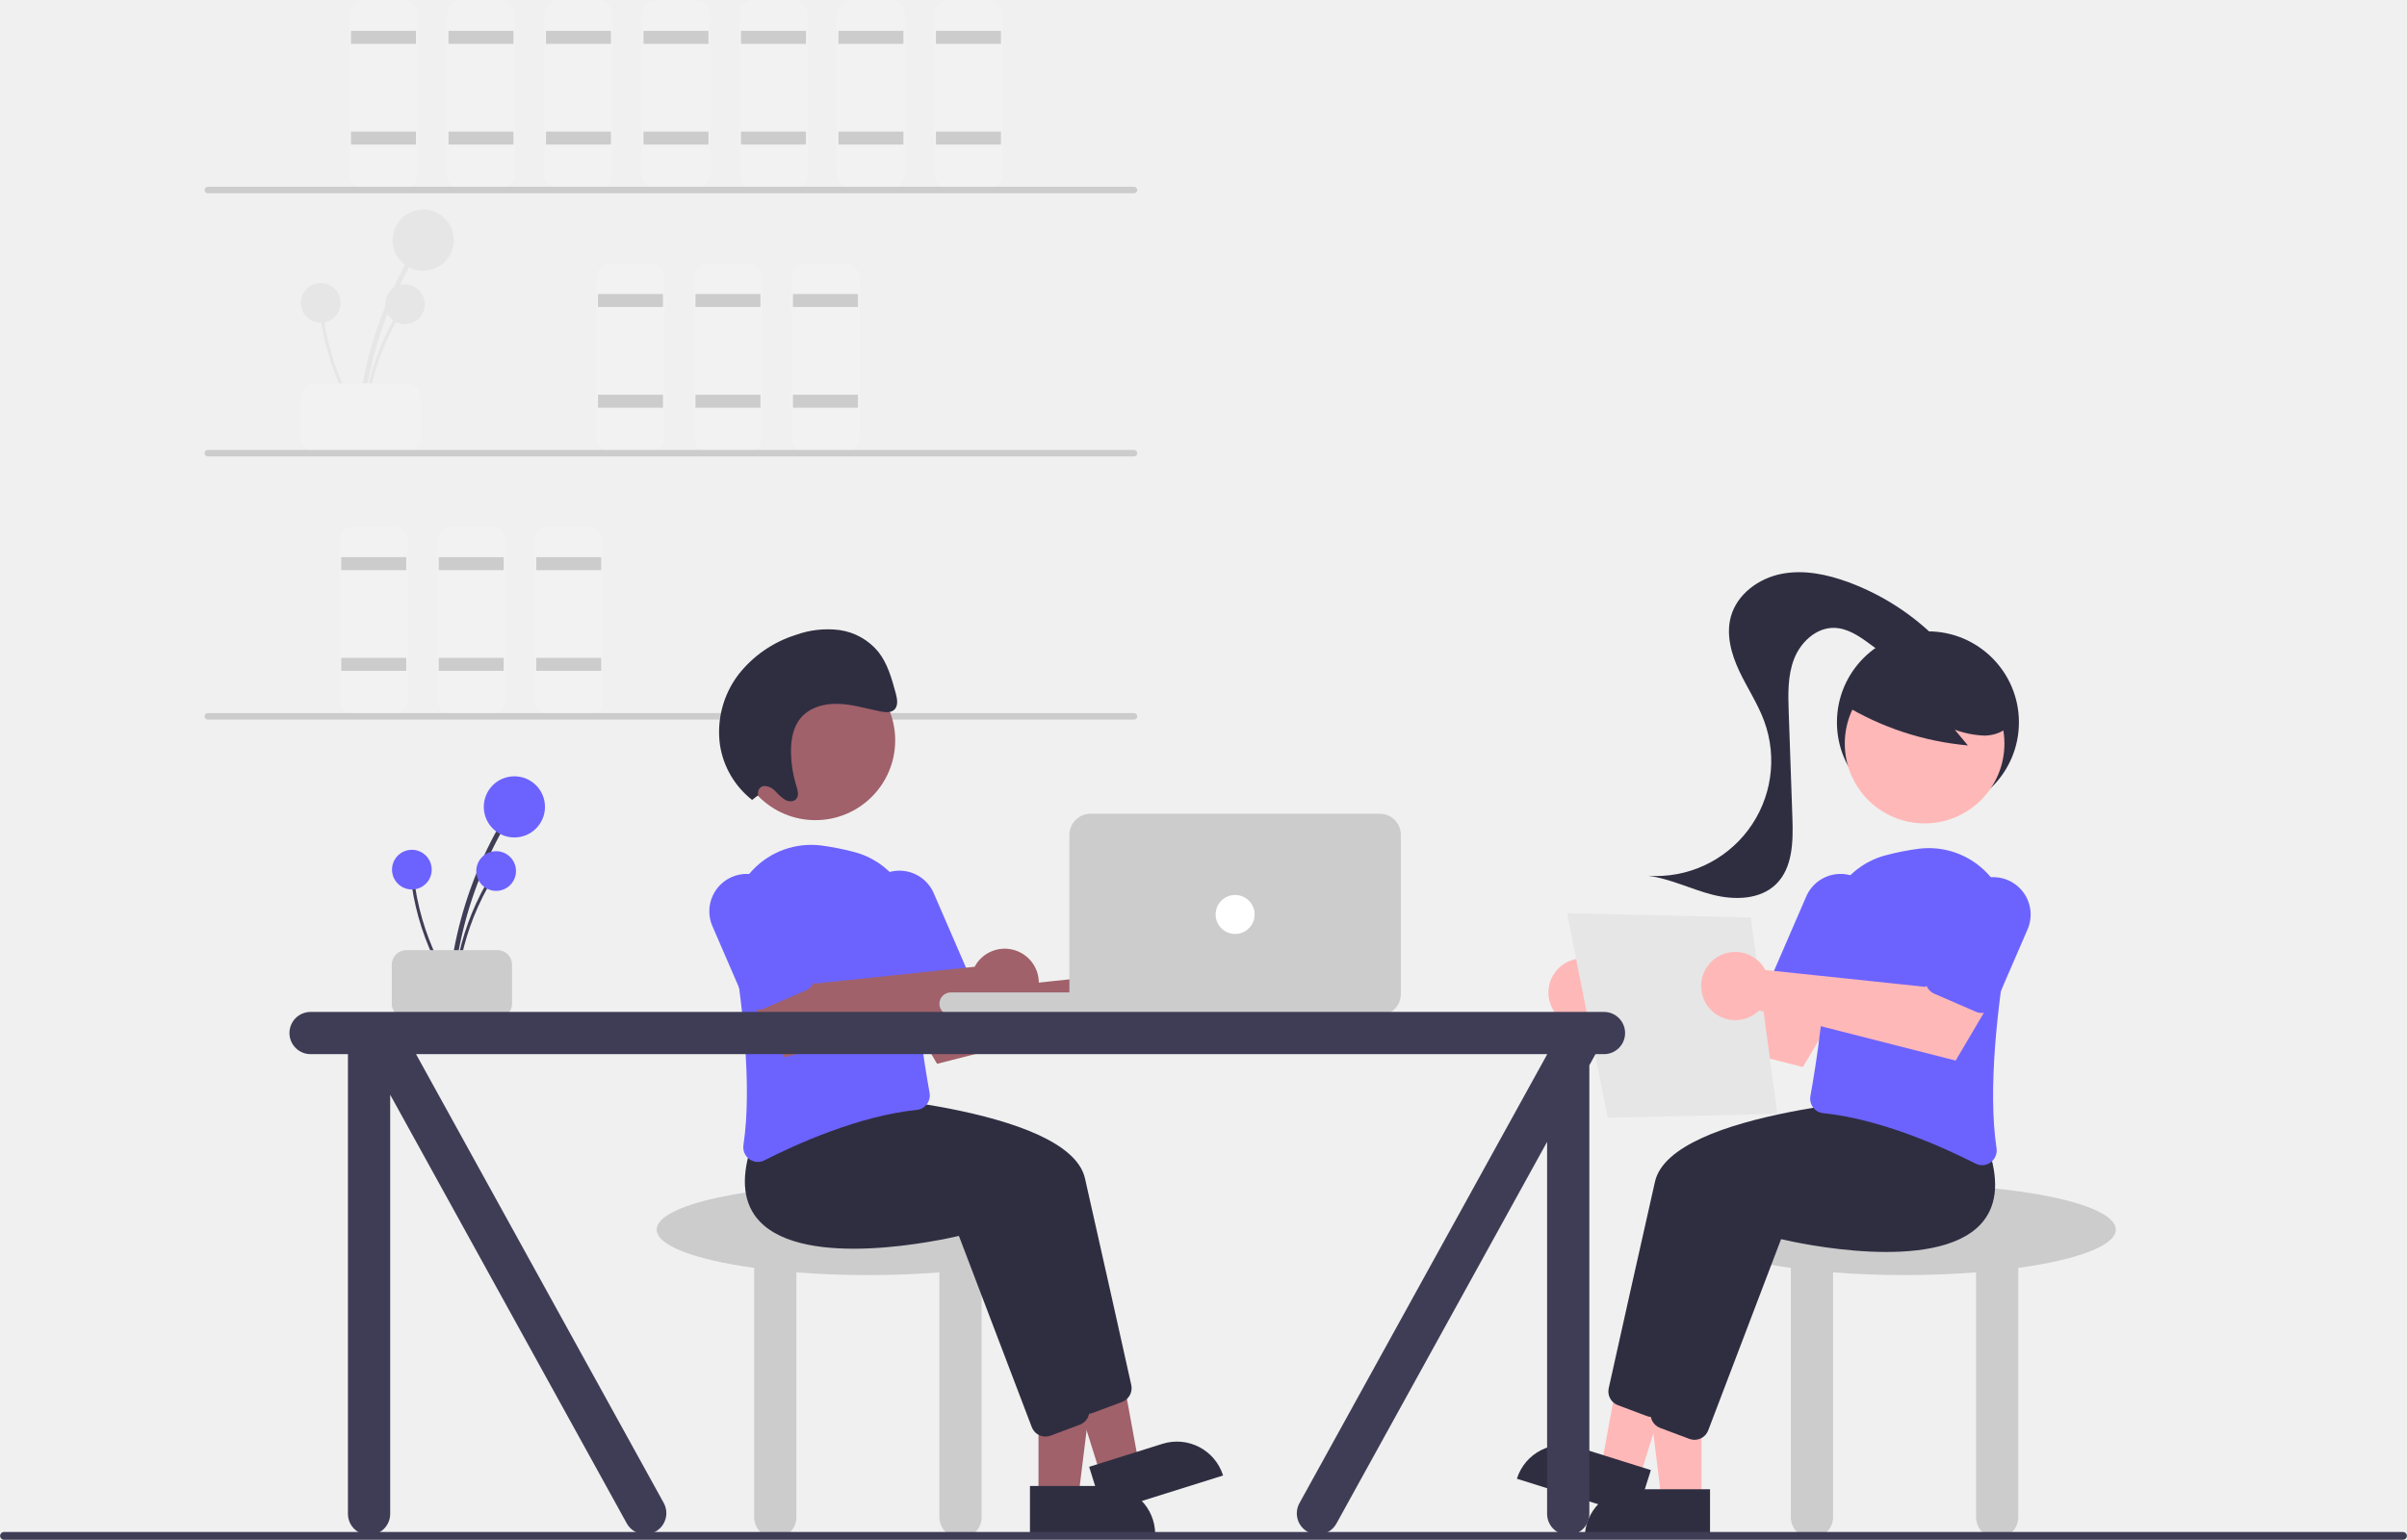
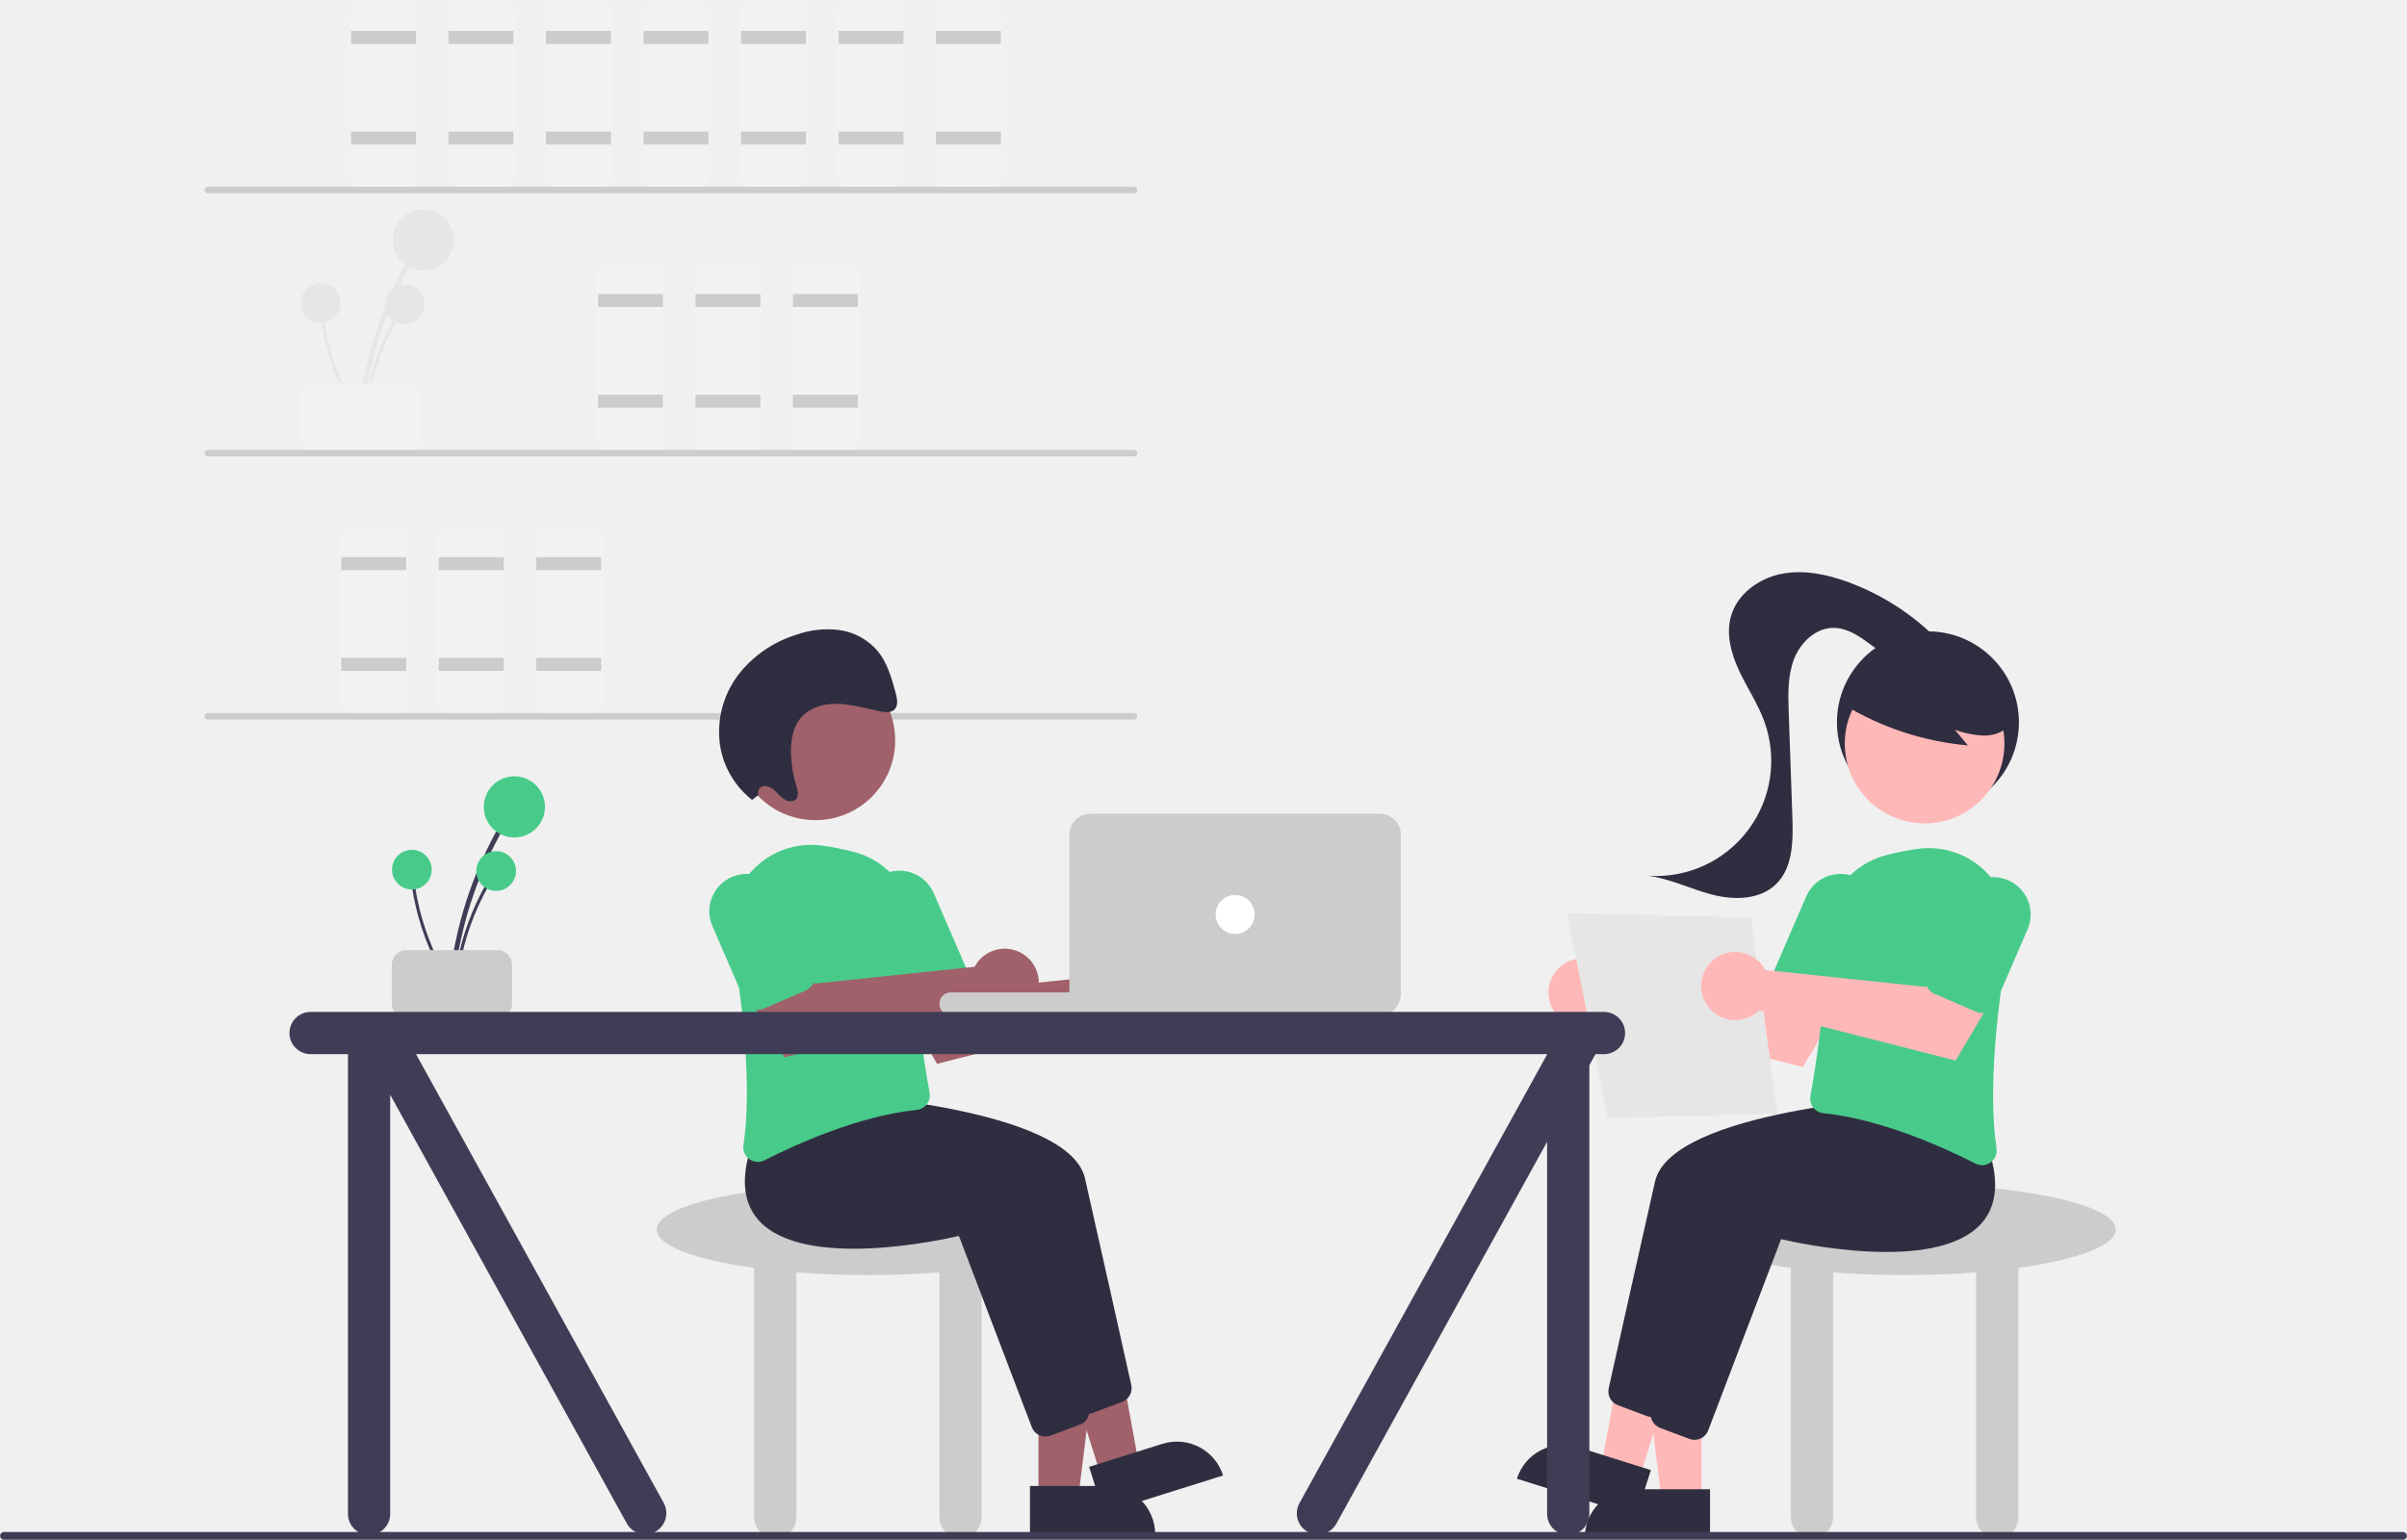
<svg xmlns="http://www.w3.org/2000/svg" data-name="Layer 1" width="740.675" height="473.949" viewBox="0 0 740.675 473.949">
  <path d="M341.173,342.449a122.042,122.042,0,0,1,10.101-38.517q2.28-5.092,5.018-9.961a.744.744,0,0,0-1.284-.75,123.728,123.728,0,0,0-13.768,37.982q-1.034,5.584-1.554,11.246c-.088.952,1.399.946,1.486,0Z" transform="translate(-229.6623 -213.0257)" fill="#e6e6e6" />
  <circle cx="130.23" cy="73.914" r="9.414" fill="#e6e6e6" />
  <path d="M342.136,342.699a79.174,79.174,0,0,1,6.553-24.988q1.479-3.304,3.255-6.462a.483.483,0,0,0-.833-.487,80.268,80.268,0,0,0-8.932,24.641q-.671,3.622-1.008,7.296c-.057.618.908.614.964,0Z" transform="translate(-229.6623 -213.0257)" fill="#e6e6e6" />
  <circle cx="124.618" cy="93.662" r="6.108" fill="#e6e6e6" />
  <path d="M340.919,342.122a79.174,79.174,0,0,1-10.202-23.733q-.866-3.515-1.408-7.097a.483.483,0,0,0-.956.128,80.269,80.269,0,0,0,8.113,24.922q1.699,3.269,3.693,6.373c.335.522,1.093-.074.76-.593Z" transform="translate(-229.6623 -213.0257)" fill="#e6e6e6" />
  <circle cx="98.683" cy="93.233" r="6.108" fill="#e6e6e6" />
  <path d="M322.169,347.526v-12a4.505,4.505,0,0,1,4.5-4.5h28a4.505,4.505,0,0,1,4.5,4.5v12a4.505,4.505,0,0,1-4.5,4.5h-28A4.505,4.505,0,0,1,322.169,347.526Z" transform="translate(-229.6623 -213.0257)" fill="#f2f2f2" style="isolation:isolate" />
  <path d="M353.669,271.026h-12a4.505,4.505,0,0,1-4.5-4.5v-49a4.505,4.505,0,0,1,4.5-4.5h12a4.505,4.505,0,0,1,4.5,4.5v49A4.505,4.505,0,0,1,353.669,271.026Z" transform="translate(-229.6623 -213.0257)" fill="#f2f2f2" style="isolation:isolate" />
  <rect x="108.007" y="9.5" width="20" height="4" fill="#ccc" />
  <rect x="108.007" y="40.5" width="20" height="4" fill="#ccc" />
  <path d="M383.669,271.026h-12a4.505,4.505,0,0,1-4.5-4.5v-49a4.505,4.505,0,0,1,4.5-4.5h12a4.505,4.505,0,0,1,4.5,4.5v49A4.505,4.505,0,0,1,383.669,271.026Z" transform="translate(-229.6623 -213.0257)" fill="#f2f2f2" style="isolation:isolate" />
  <rect x="138.007" y="9.5" width="20" height="4" fill="#ccc" />
  <rect x="138.007" y="40.5" width="20" height="4" fill="#ccc" />
  <path d="M413.669,271.026h-12a4.505,4.505,0,0,1-4.5-4.5v-49a4.505,4.505,0,0,1,4.5-4.5h12a4.505,4.505,0,0,1,4.5,4.5v49A4.505,4.505,0,0,1,413.669,271.026Z" transform="translate(-229.6623 -213.0257)" fill="#f2f2f2" style="isolation:isolate" />
  <rect x="168.007" y="9.5" width="20" height="4" fill="#ccc" />
  <rect x="168.007" y="40.5" width="20" height="4" fill="#ccc" />
  <path d="M429.669,352.026h-12a4.505,4.505,0,0,1-4.5-4.5v-49a4.505,4.505,0,0,1,4.5-4.5h12a4.505,4.505,0,0,1,4.5,4.5v49A4.505,4.505,0,0,1,429.669,352.026Z" transform="translate(-229.6623 -213.0257)" fill="#f2f2f2" style="isolation:isolate" />
  <rect x="184.007" y="90.5" width="20" height="4" fill="#ccc" />
  <rect x="184.007" y="121.5" width="20" height="4" fill="#ccc" />
  <path d="M459.669,352.026h-12a4.505,4.505,0,0,1-4.5-4.5v-49a4.505,4.505,0,0,1,4.5-4.5h12a4.505,4.505,0,0,1,4.5,4.5v49A4.505,4.505,0,0,1,459.669,352.026Z" transform="translate(-229.6623 -213.0257)" fill="#f2f2f2" style="isolation:isolate" />
  <rect x="214.007" y="90.5" width="20" height="4" fill="#ccc" />
  <rect x="214.007" y="121.5" width="20" height="4" fill="#ccc" />
  <path d="M489.669,352.026h-12a4.505,4.505,0,0,1-4.5-4.5v-49a4.505,4.505,0,0,1,4.5-4.5h12a4.505,4.505,0,0,1,4.5,4.5v49A4.505,4.505,0,0,1,489.669,352.026Z" transform="translate(-229.6623 -213.0257)" fill="#f2f2f2" style="isolation:isolate" />
  <rect x="244.007" y="90.5" width="20" height="4" fill="#ccc" />
  <rect x="244.007" y="121.5" width="20" height="4" fill="#ccc" />
  <path d="M350.669,433.026h-12a4.505,4.505,0,0,1-4.5-4.5v-49a4.505,4.505,0,0,1,4.5-4.5h12a4.505,4.505,0,0,1,4.5,4.5v49A4.505,4.505,0,0,1,350.669,433.026Z" transform="translate(-229.6623 -213.0257)" fill="#f2f2f2" style="isolation:isolate" />
  <rect x="105.007" y="171.5" width="20" height="4" fill="#ccc" />
  <rect x="105.007" y="202.5" width="20" height="4" fill="#ccc" />
  <path d="M380.669,433.026h-12a4.505,4.505,0,0,1-4.5-4.5v-49a4.505,4.505,0,0,1,4.5-4.5h12a4.505,4.505,0,0,1,4.5,4.5v49A4.505,4.505,0,0,1,380.669,433.026Z" transform="translate(-229.6623 -213.0257)" fill="#f2f2f2" style="isolation:isolate" />
  <rect x="135.007" y="171.5" width="20" height="4" fill="#ccc" />
  <rect x="135.007" y="202.5" width="20" height="4" fill="#ccc" />
  <path d="M410.669,433.026h-12a4.505,4.505,0,0,1-4.5-4.5v-49a4.505,4.505,0,0,1,4.5-4.5h12a4.505,4.505,0,0,1,4.5,4.5v49A4.505,4.505,0,0,1,410.669,433.026Z" transform="translate(-229.6623 -213.0257)" fill="#f2f2f2" style="isolation:isolate" />
  <rect x="165.007" y="171.5" width="20" height="4" fill="#ccc" />
  <rect x="165.007" y="202.5" width="20" height="4" fill="#ccc" />
  <path d="M443.669,271.026h-12a4.505,4.505,0,0,1-4.5-4.5v-49a4.505,4.505,0,0,1,4.5-4.5h12a4.505,4.505,0,0,1,4.5,4.5v49A4.505,4.505,0,0,1,443.669,271.026Z" transform="translate(-229.6623 -213.0257)" fill="#f2f2f2" style="isolation:isolate" />
  <rect x="198.007" y="9.5" width="20" height="4" fill="#ccc" />
  <rect x="198.007" y="40.5" width="20" height="4" fill="#ccc" />
  <path d="M473.669,271.026h-12a4.505,4.505,0,0,1-4.5-4.5v-49a4.505,4.505,0,0,1,4.5-4.5h12a4.505,4.505,0,0,1,4.5,4.5v49A4.505,4.505,0,0,1,473.669,271.026Z" transform="translate(-229.6623 -213.0257)" fill="#f2f2f2" style="isolation:isolate" />
  <rect x="228.007" y="9.5" width="20" height="4" fill="#ccc" />
  <rect x="228.007" y="40.5" width="20" height="4" fill="#ccc" />
  <path d="M503.669,271.026h-12a4.505,4.505,0,0,1-4.5-4.5v-49a4.505,4.505,0,0,1,4.5-4.5h12a4.505,4.505,0,0,1,4.5,4.5v49A4.505,4.505,0,0,1,503.669,271.026Z" transform="translate(-229.6623 -213.0257)" fill="#f2f2f2" style="isolation:isolate" />
  <rect x="258.007" y="9.5" width="20" height="4" fill="#ccc" />
  <rect x="258.007" y="40.5" width="20" height="4" fill="#ccc" />
  <path d="M533.669,271.026h-12a4.505,4.505,0,0,1-4.5-4.5v-49a4.505,4.505,0,0,1,4.5-4.5h12a4.505,4.505,0,0,1,4.5,4.5v49A4.505,4.505,0,0,1,533.669,271.026Z" transform="translate(-229.6623 -213.0257)" fill="#f2f2f2" style="isolation:isolate" />
  <rect x="288.007" y="9.5" width="20" height="4" fill="#ccc" />
  <rect x="288.007" y="40.5" width="20" height="4" fill="#ccc" />
  <path d="M578.61,272.526h-285a1,1,0,0,1,0-2h285a1,1,0,0,1,0,2Z" transform="translate(-229.6623 -213.0257)" fill="#ccc" />
  <path d="M578.61,353.526h-285a1,1,0,0,1,0-2h285a1,1,0,0,1,0,2Z" transform="translate(-229.6623 -213.0257)" fill="#ccc" />
  <path d="M578.61,434.526h-285a1,1,0,0,1,0-2h285a1,1,0,0,1,0,2Z" transform="translate(-229.6623 -213.0257)" fill="#ccc" />
  <path d="M561.732,591.508c0-7.732-29.102-14-65-14s-65,6.268-65,14c0,4.955,11.964,9.306,30,11.794V680.008a6.5,6.5,0,0,0,13,0V604.684c6.872.532,14.277.824,22,.824s15.128-.292,22-.824v75.324a6.5,6.5,0,0,0,13,0V603.302C549.768,600.814,561.732,596.463,561.732,591.508Z" transform="translate(-229.6623 -213.0257)" fill="#ccc" />
  <polygon points="319.563 460.906 331.823 460.906 337.655 413.618 319.561 413.618 319.563 460.906" fill="#a0616a" />
  <path d="M546.598,670.428h38.531a0,0,0,0,1,0,0v14.887a0,0,0,0,1,0,0H561.485a14.887,14.887,0,0,1-14.887-14.887v0A0,0,0,0,1,546.598,670.428Z" transform="translate(902.0962 1142.692) rotate(179.9974)" fill="#2f2e41" />
  <polygon points="338.701 454.064 350.398 450.393 341.806 403.528 324.542 408.945 338.701 454.064" fill="#a0616a" />
  <path d="M566.152,658.424h38.531a0,0,0,0,1,0,0v14.887a0,0,0,0,1,0,0H581.039a14.887,14.887,0,0,1-14.887-14.887v0A0,0,0,0,1,566.152,658.424Z" transform="translate(1113.688 912.876) rotate(162.5774)" fill="#2f2e41" />
  <path d="M560.161,645.324l-22.427-58.871c-5.031,1.182-47.227,10.519-61.359-4.528-4.843-5.157-5.788-12.629-2.808-22.208l8.248-10.364.256.014c3.118.164,76.435,4.273,81.461,26.389,4.238,18.645,11.977,53.405,14.247,63.615a4.516,4.516,0,0,1-2.814,5.184l-9.019,3.382a4.462,4.462,0,0,1-1.572.286A4.513,4.513,0,0,1,560.161,645.324Z" transform="translate(-229.6623 -213.0257)" fill="#2f2e41" />
  <path d="M547.161,652.324l-22.427-58.871c-5.032,1.182-47.227,10.518-61.359-4.528-4.843-5.157-5.788-12.629-2.808-22.208l8.248-10.364.256.014c3.118.164,76.435,4.273,81.461,26.389,4.238,18.645,11.977,53.405,14.247,63.615a4.516,4.516,0,0,1-2.814,5.184l-9.019,3.382a4.462,4.462,0,0,1-1.572.286A4.513,4.513,0,0,1,547.161,652.324Z" transform="translate(-229.6623 -213.0257)" fill="#2f2e41" />
  <path d="M577.469,511.202a10.527,10.527,0,0,0-.885,1.402l-49.32,5.196-7.1-9.734-16.091,8.794,13.944,23.621,60.487-15.423a10.496,10.496,0,1,0-1.036-13.857Z" transform="translate(-229.6623 -213.0257)" fill="#a0616a" />
-   <path d="M460.25,569.825a4.507,4.507,0,0,1-1.819-4.349c2.782-18.343-.419-44.619-3.595-63.433a24.795,24.795,0,0,1,27.559-28.762,79.865,79.865,0,0,1,9.913,1.954h0a24.596,24.596,0,0,1,18.582,24.468c-.475,18.154,3.211,40.806,4.818,49.701a4.519,4.519,0,0,1-.834,3.511,4.392,4.392,0,0,1-3.095,1.75c-17.808,1.817-37.012,10.502-46.875,15.517a4.501,4.501,0,0,1-2.05.501A4.429,4.429,0,0,1,460.25,569.825Z" transform="translate(-229.6623 -213.0257)" fill="#6c63ff" />
-   <path d="M508.321,522.514a4.471,4.471,0,0,1-2.474-2.397l-9.931-22.942a11.5,11.5,0,1,1,21.107-9.136l9.932,22.942a4.506,4.506,0,0,1-2.342,5.917l-12.848,5.562a4.469,4.469,0,0,1-3.444.055Z" transform="translate(-229.6623 -213.0257)" fill="#6c63ff" />
+   <path d="M460.25,569.825a4.507,4.507,0,0,1-1.819-4.349c2.782-18.343-.419-44.619-3.595-63.433a24.795,24.795,0,0,1,27.559-28.762,79.865,79.865,0,0,1,9.913,1.954h0a24.596,24.596,0,0,1,18.582,24.468c-.475,18.154,3.211,40.806,4.818,49.701a4.519,4.519,0,0,1-.834,3.511,4.392,4.392,0,0,1-3.095,1.75c-17.808,1.817-37.012,10.502-46.875,15.517a4.501,4.501,0,0,1-2.05.501A4.429,4.429,0,0,1,460.25,569.825Z" transform="translate(-229.6623 -213.0257)" fill="#48cb8a" />
+   <path d="M508.321,522.514a4.471,4.471,0,0,1-2.474-2.397l-9.931-22.942a11.5,11.5,0,1,1,21.107-9.136l9.932,22.942a4.506,4.506,0,0,1-2.342,5.917l-12.848,5.562a4.469,4.469,0,0,1-3.444.055Z" transform="translate(-229.6623 -213.0257)" fill="#48cb8a" />
  <path d="M530.469,509.202a10.527,10.527,0,0,0-.885,1.402l-49.32,5.196-7.1-9.734-16.091,8.794,13.944,23.621,60.487-15.423a10.496,10.496,0,1,0-1.036-13.857Z" transform="translate(-229.6623 -213.0257)" fill="#a0616a" />
-   <path d="M461.321,523.514a4.471,4.471,0,0,1-2.474-2.397l-9.931-22.942a11.5,11.5,0,1,1,21.107-9.136l9.932,22.942a4.506,4.506,0,0,1-2.342,5.917l-12.848,5.562a4.469,4.469,0,0,1-3.444.055Z" transform="translate(-229.6623 -213.0257)" fill="#6c63ff" />
+   <path d="M461.321,523.514a4.471,4.471,0,0,1-2.474-2.397l-9.931-22.942a11.5,11.5,0,1,1,21.107-9.136l9.932,22.942a4.506,4.506,0,0,1-2.342,5.917l-12.848,5.562a4.469,4.469,0,0,1-3.444.055Z" transform="translate(-229.6623 -213.0257)" fill="#48cb8a" />
  <circle cx="250.906" cy="227.891" r="24.561" fill="#a0616a" />
  <path d="M463.008,457.773a2.135,2.135,0,0,1,1.856-2.819,4.93,4.93,0,0,1,3.476,1.715,13.834,13.834,0,0,0,3.071,2.637c1.188.599,2.8.514,3.477-.628.636-1.072.2-2.508-.185-3.753a36.907,36.907,0,0,1-1.63-9.77c-.111-3.7.411-7.562,2.46-10.448,2.644-3.725,7.371-5.139,11.845-5.036s8.875,1.484,13.307,2.357c1.53.301,3.328.455,4.352-.73,1.088-1.261.688-3.301.226-5.004-1.201-4.417-2.475-8.985-5.265-12.552a18.898,18.898,0,0,0-12.061-6.79,28.938,28.938,0,0,0-13.462,1.528,36.096,36.096,0,0,0-17.683,12.319,29.236,29.236,0,0,0-5.578,21.6,26.667,26.667,0,0,0,9.886,16.855Z" transform="translate(-229.6623 -213.0257)" fill="#2f2e41" />
  <path d="M369.228,516.902a122.042,122.042,0,0,1,10.101-38.517q2.28-5.092,5.018-9.961a.744.744,0,0,0-1.284-.75,123.728,123.728,0,0,0-13.768,37.982q-1.034,5.584-1.554,11.246c-.088.952,1.399.946,1.486,0Z" transform="translate(-229.6623 -213.0257)" fill="#3f3d56" />
-   <circle cx="158.285" cy="248.368" r="9.414" fill="#6c63ff" />
+   <circle cx="158.285" cy="248.368" r="9.414" fill="#48cb8a" />
  <path d="M370.191,517.152a79.174,79.174,0,0,1,6.553-24.988q1.479-3.304,3.255-6.462a.483.483,0,0,0-.833-.487,80.268,80.268,0,0,0-8.932,24.641q-.671,3.622-1.008,7.296c-.057.618.908.614.964,0Z" transform="translate(-229.6623 -213.0257)" fill="#3f3d56" />
-   <circle cx="152.673" cy="268.115" r="6.108" fill="#6c63ff" />
+   <circle cx="152.673" cy="268.115" r="6.108" fill="#48cb8a" />
  <path d="M368.974,516.576a79.174,79.174,0,0,1-10.202-23.733q-.866-3.515-1.408-7.097a.483.483,0,0,0-.956.128,80.269,80.269,0,0,0,8.113,24.922q1.699,3.269,3.693,6.373c.335.522,1.093-.074.76-.593Z" transform="translate(-229.6623 -213.0257)" fill="#3f3d56" />
-   <circle cx="126.738" cy="267.687" r="6.108" fill="#6c63ff" />
+   <circle cx="126.738" cy="267.687" r="6.108" fill="#48cb8a" />
  <path d="M350.224,521.979v-12a4.505,4.505,0,0,1,4.5-4.5h28a4.505,4.505,0,0,1,4.5,4.5v12a4.505,4.505,0,0,1-4.5,4.5h-28A4.505,4.505,0,0,1,350.224,521.979Z" transform="translate(-229.6623 -213.0257)" fill="#ccc" />
  <rect x="289.07" y="305.482" width="86" height="7" rx="3.5" fill="#ccc" />
  <path d="M654.232,525.508h-89a6.507,6.507,0,0,1-6.5-6.5v-49a6.507,6.507,0,0,1,6.5-6.5h89a6.507,6.507,0,0,1,6.5,6.5v49A6.507,6.507,0,0,1,654.232,525.508Z" transform="translate(-229.6623 -213.0257)" fill="#ccc" />
  <circle cx="380.07" cy="281.482" r="6" fill="#fff" />
  <path d="M880.732,591.508c0-7.732-29.102-14-65-14s-65,6.268-65,14c0,4.955,11.964,9.306,30,11.794V680.008a6.5,6.5,0,0,0,13,0V604.684c6.872.532,14.277.824,22,.824s15.128-.292,22-.824v75.324a6.5,6.5,0,0,0,13,0V603.302C868.768,600.814,880.732,596.463,880.732,591.508Z" transform="translate(-229.6623 -213.0257)" fill="#ccc" />
  <circle cx="593.257" cy="222.34" r="28" fill="#2f2e41" />
  <polygon points="523.577 461.906 511.317 461.906 505.485 414.618 523.579 414.618 523.577 461.906" fill="#ffb8b8" />
  <path d="M502.56,458.403h23.644a0,0,0,0,1,0,0v14.887a0,0,0,0,1,0,0H487.673a0,0,0,0,1,0,0v0A14.887,14.887,0,0,1,502.56,458.403Z" fill="#2f2e41" />
  <polygon points="504.439 455.064 492.742 451.393 501.334 404.528 518.598 409.945 504.439 455.064" fill="#ffb8b8" />
  <path d="M712.668,659.424h23.644a0,0,0,0,1,0,0v14.887a0,0,0,0,1,0,0H697.781a0,0,0,0,1,0,0v0A14.887,14.887,0,0,1,712.668,659.424Z" transform="translate(2.90601 -397.1277) rotate(17.42262)" fill="#2f2e41" />
  <path d="M738.09,649.222a4.462,4.462,0,0,1-1.572-.286l-9.019-3.382a4.516,4.516,0,0,1-2.814-5.184c2.271-10.21,10.01-44.971,14.247-63.615,5.026-22.115,78.343-26.225,81.461-26.389l.256-.014L828.897,560.717c2.98,9.579,2.036,17.051-2.808,22.208-14.132,15.047-56.327,5.71-61.359,4.528l-22.427,58.871A4.513,4.513,0,0,1,738.09,649.222Z" transform="translate(-229.6623 -213.0257)" fill="#2f2e41" />
  <path d="M751.09,656.222a4.462,4.462,0,0,1-1.572-.286l-9.019-3.382a4.516,4.516,0,0,1-2.814-5.184c2.271-10.21,10.01-44.971,14.247-63.615,5.026-22.115,78.343-26.225,81.461-26.389l.256-.014L841.897,567.717c2.98,9.579,2.036,17.051-2.808,22.208-14.132,15.046-56.327,5.71-61.359,4.528l-22.427,58.871A4.513,4.513,0,0,1,751.09,656.222Z" transform="translate(-229.6623 -213.0257)" fill="#2f2e41" />
  <path d="M724.995,512.202a10.526,10.526,0,0,1,.885,1.402l49.32,5.196,7.1-9.734,16.091,8.794-13.944,23.621L723.959,526.059a10.496,10.496,0,1,1,1.036-13.857Z" transform="translate(-229.6623 -213.0257)" fill="#ffb8b8" />
-   <path d="M839.608,571.684a4.501,4.501,0,0,1-2.05-.501c-9.862-5.015-29.066-13.699-46.875-15.517a4.392,4.392,0,0,1-3.095-1.75,4.519,4.519,0,0,1-.834-3.511c1.607-8.896,5.293-31.547,4.818-49.701a24.596,24.596,0,0,1,18.582-24.468h0a79.864,79.864,0,0,1,9.913-1.954,24.795,24.795,0,0,1,27.559,28.762c-3.176,18.813-6.377,45.09-3.595,63.433a4.507,4.507,0,0,1-1.819,4.349A4.429,4.429,0,0,1,839.608,571.684Z" transform="translate(-229.6623 -213.0257)" fill="#6c63ff" />
-   <path d="M792.486,523.832a4.496,4.496,0,0,1-1.787-.373l-12.848-5.562a4.506,4.506,0,0,1-2.342-5.917l9.932-22.942a11.5,11.5,0,1,1,21.107,9.136l-9.931,22.942a4.511,4.511,0,0,1-4.131,2.716Z" transform="translate(-229.6623 -213.0257)" fill="#6c63ff" />
+   <path d="M839.608,571.684a4.501,4.501,0,0,1-2.05-.501c-9.862-5.015-29.066-13.699-46.875-15.517a4.392,4.392,0,0,1-3.095-1.75,4.519,4.519,0,0,1-.834-3.511c1.607-8.896,5.293-31.547,4.818-49.701a24.596,24.596,0,0,1,18.582-24.468h0a79.864,79.864,0,0,1,9.913-1.954,24.795,24.795,0,0,1,27.559,28.762c-3.176,18.813-6.377,45.09-3.595,63.433a4.507,4.507,0,0,1-1.819,4.349A4.429,4.429,0,0,1,839.608,571.684Z" transform="translate(-229.6623 -213.0257)" fill="#48cb8a" />
+   <path d="M792.486,523.832a4.496,4.496,0,0,1-1.787-.373l-12.848-5.562a4.506,4.506,0,0,1-2.342-5.917l9.932-22.942a11.5,11.5,0,1,1,21.107,9.136l-9.931,22.942a4.511,4.511,0,0,1-4.131,2.716Z" transform="translate(-229.6623 -213.0257)" fill="#48cb8a" />
  <circle cx="592.234" cy="228.891" r="24.561" fill="#ffb8b8" />
  <path d="M796.893,429.85A88.591,88.591,0,0,0,835.219,442.478l-4.04-4.841a29.688,29.688,0,0,0,9.171,1.821c3.13-.049,6.41-1.254,8.186-3.832a9.342,9.342,0,0,0,.625-8.63,17.694,17.694,0,0,0-5.566-6.96,33.14,33.14,0,0,0-30.844-5.512,19.806,19.806,0,0,0-9.212,5.909c-2.328,2.872-6.811,5.432-5.619,8.932Z" transform="translate(-229.6623 -213.0257)" fill="#2f2e41" />
  <path d="M826.026,410.029a75.485,75.485,0,0,0-27.463-17.759c-6.639-2.459-13.865-3.979-20.805-2.582s-13.504,6.198-15.44,13.008c-1.583,5.568.052,11.564,2.509,16.806s5.738,10.102,7.725,15.54a35.468,35.468,0,0,1-35.689,47.562c6.819.914,13.105,4.119,19.771,5.825s14.533,1.59,19.486-3.185c5.241-5.052,5.346-13.267,5.092-20.542l-1.13-32.445c-.192-5.515-.356-11.208,1.633-16.356s6.716-9.656,12.235-9.609c4.183.035,7.884,2.569,11.239,5.068s6.904,5.165,11.071,5.536,8.923-2.711,8.611-6.882" transform="translate(-229.6623 -213.0257)" fill="#2f2e41" />
  <polygon points="482.197 281.087 538.75 282.422 546.943 342.878 494.716 344.05 482.197 281.087" fill="#e6e6e6" />
  <path d="M771.995,510.202a10.526,10.526,0,0,1,.885,1.402l49.32,5.196,7.1-9.734,16.091,8.794-13.944,23.621L770.959,524.059a10.496,10.496,0,1,1,1.036-13.857Z" transform="translate(-229.6623 -213.0257)" fill="#ffb8b8" />
-   <path d="M839.486,524.832a4.496,4.496,0,0,1-1.787-.373l-12.848-5.562a4.506,4.506,0,0,1-2.342-5.917l9.932-22.942a11.5,11.5,0,1,1,21.107,9.136l-9.931,22.942a4.511,4.511,0,0,1-4.131,2.716Z" transform="translate(-229.6623 -213.0257)" fill="#6c63ff" />
+   <path d="M839.486,524.832a4.496,4.496,0,0,1-1.787-.373l-12.848-5.562a4.506,4.506,0,0,1-2.342-5.917l9.932-22.942a11.5,11.5,0,1,1,21.107,9.136l-9.931,22.942a4.511,4.511,0,0,1-4.131,2.716Z" transform="translate(-229.6623 -213.0257)" fill="#48cb8a" />
  <path d="M723.232,524.508h-398a6.5,6.5,0,1,0,0,13h11.5v141.5a6.5,6.5,0,0,0,13,0V549.998l72.871,132.078a6.5,6.5,0,0,0,11.258-6.5L357.686,537.508H705.732v.084l-76.129,137.984a6.5,6.5,0,1,0,11.258,6.5l64.871-117.578V679.008a6.5,6.5,0,0,0,13,0V540.935l1.891-3.427h2.609a6.5,6.5,0,0,0,0-13Z" transform="translate(-229.6623 -213.0257)" fill="#3f3d56" />
  <path d="M969.147,686.974H230.853a1.191,1.191,0,0,1,0-2.381H969.147a1.191,1.191,0,0,1,0,2.381Z" transform="translate(-229.6623 -213.0257)" fill="#3f3d56" />
</svg>
